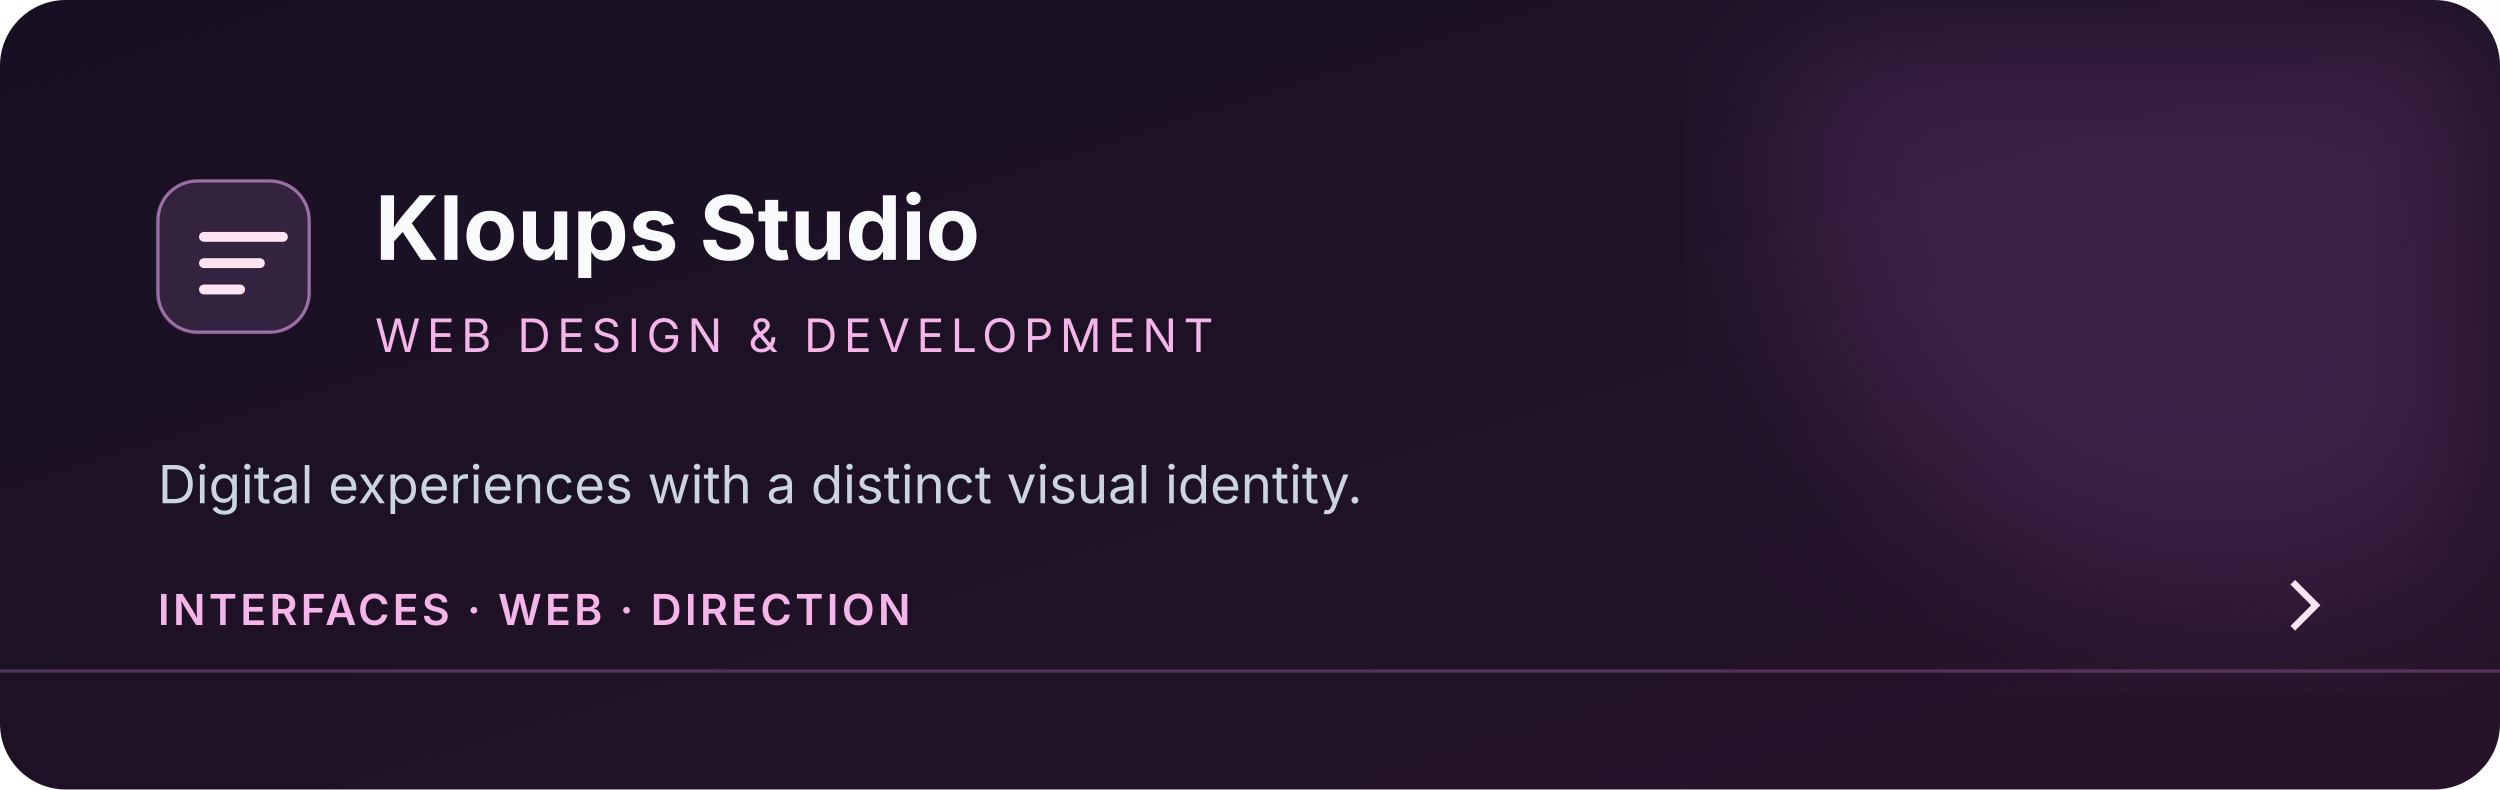
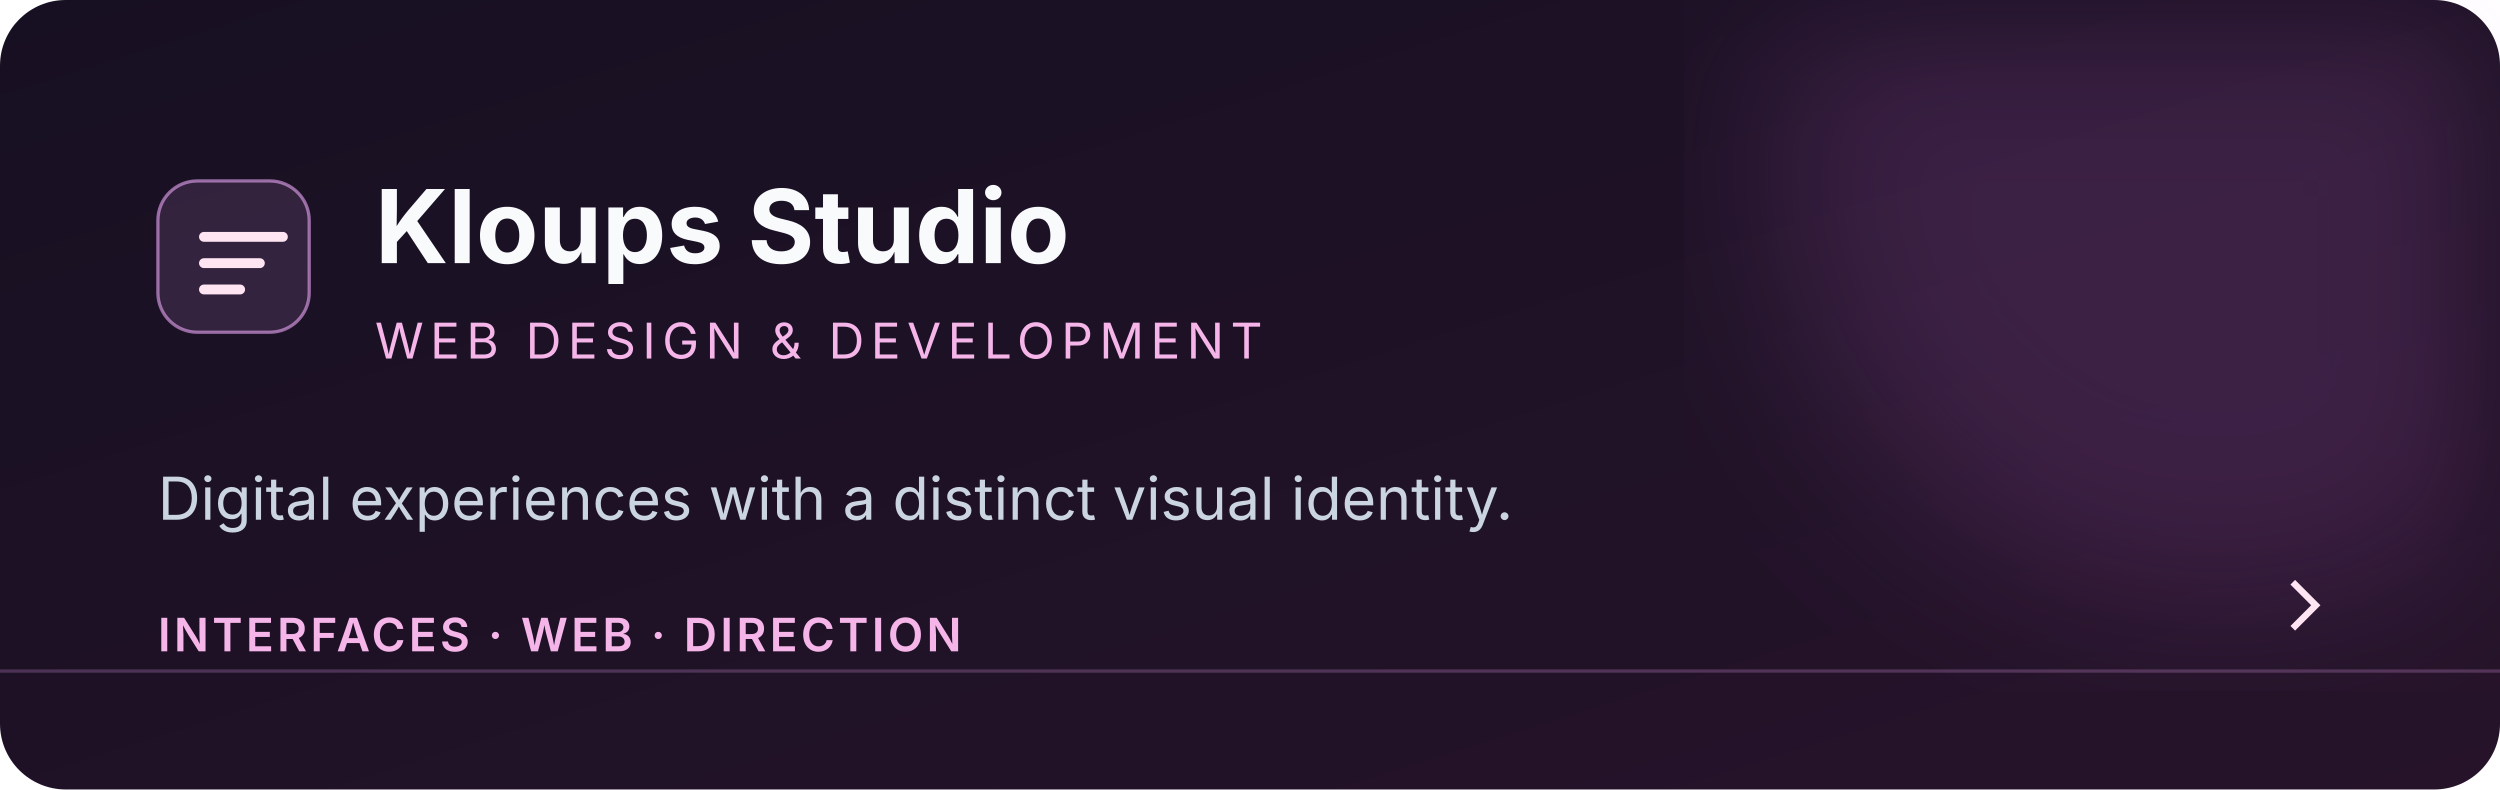
<svg xmlns="http://www.w3.org/2000/svg" viewBox="0 0 760 240" role="img" aria-labelledby="title desc">
  <defs>
    <linearGradient id="bg" x1="0" y1="0" x2="1" y2="1">
      <stop stop-color="#171022" />
      <stop offset="1" stop-color="#26132a" />
    </linearGradient>
    <linearGradient id="accent" x1="0" y1="0" x2="1" y2="0">
      <stop stop-color="#fb7185" />
      <stop offset="1" stop-color="#f0abfc" />
    </linearGradient>
    <filter id="blur">
      <feGaussianBlur stdDeviation="25" />
    </filter>
  </defs>
  <rect width="760" height="240" rx="20" fill="url(#bg)" />
  <circle cx="674" cy="48" r="135" fill="#e879f9" opacity=".14" filter="url(#blur)" />
  <path d="M0 204H760" stroke="#f0abfc" stroke-opacity=".22" />
  <g transform="translate(48 55)">
    <rect width="46" height="46" rx="12" fill="#f0abfc" fill-opacity=".12" stroke="#f0abfc" stroke-opacity=".58" />
    <path d="M14 17h24M14 25h17M14 33h11" stroke="#ffe4f2" stroke-width="3" stroke-linecap="round" />
-     <text x="66" y="24" fill="#f8fafc" font-family="Inter,Segoe UI,Arial,sans-serif" font-size="27" font-weight="700">Kloups Studio</text>
-     <text x="66" y="52" fill="#f5b5e9" font-family="Inter,Segoe UI,Arial,sans-serif" font-size="14" letter-spacing="2">WEB DESIGN &amp; DEVELOPMENT</text>
+     <text x="66" y="25" fill="#f8fafc" font-family="Inter,Segoe UI,Arial,sans-serif" font-size="31" font-weight="700">Kloups Studio</text>
+     <text x="66" y="54" fill="#f5b5e9" font-family="Inter,Segoe UI,Arial,sans-serif" font-size="15" letter-spacing="2">WEB DESIGN &amp; DEVELOPMENT</text>
  </g>
-   <text x="48" y="153" fill="#cbd5e1" font-family="Inter,Segoe UI,Arial,sans-serif" font-size="16">Digital experiences with a distinct visual identity.</text>
-   <text x="48" y="190" fill="#f5b5e9" font-family="Inter,Segoe UI,Arial,sans-serif" font-size="13" font-weight="600" letter-spacing="1">INTERFACES  ·  WEB  ·  DIRECTION</text>
+   <text x="48" y="158" fill="#cbd5e1" font-family="Inter,Segoe UI,Arial,sans-serif" font-size="18">Digital experiences with a distinct visual identity.</text>
+   <text x="48" y="198" fill="#f5b5e9" font-family="Inter,Segoe UI,Arial,sans-serif" font-size="14" font-weight="600" letter-spacing="1">INTERFACES  ·  WEB  ·  DIRECTION</text>
  <path d="M670 184h34" stroke="url(#accent)" stroke-width="3" stroke-linecap="round" />
  <path d="m697 177 7 7-7 7" fill="none" stroke="#ffe4f2" stroke-width="2" />
</svg>
